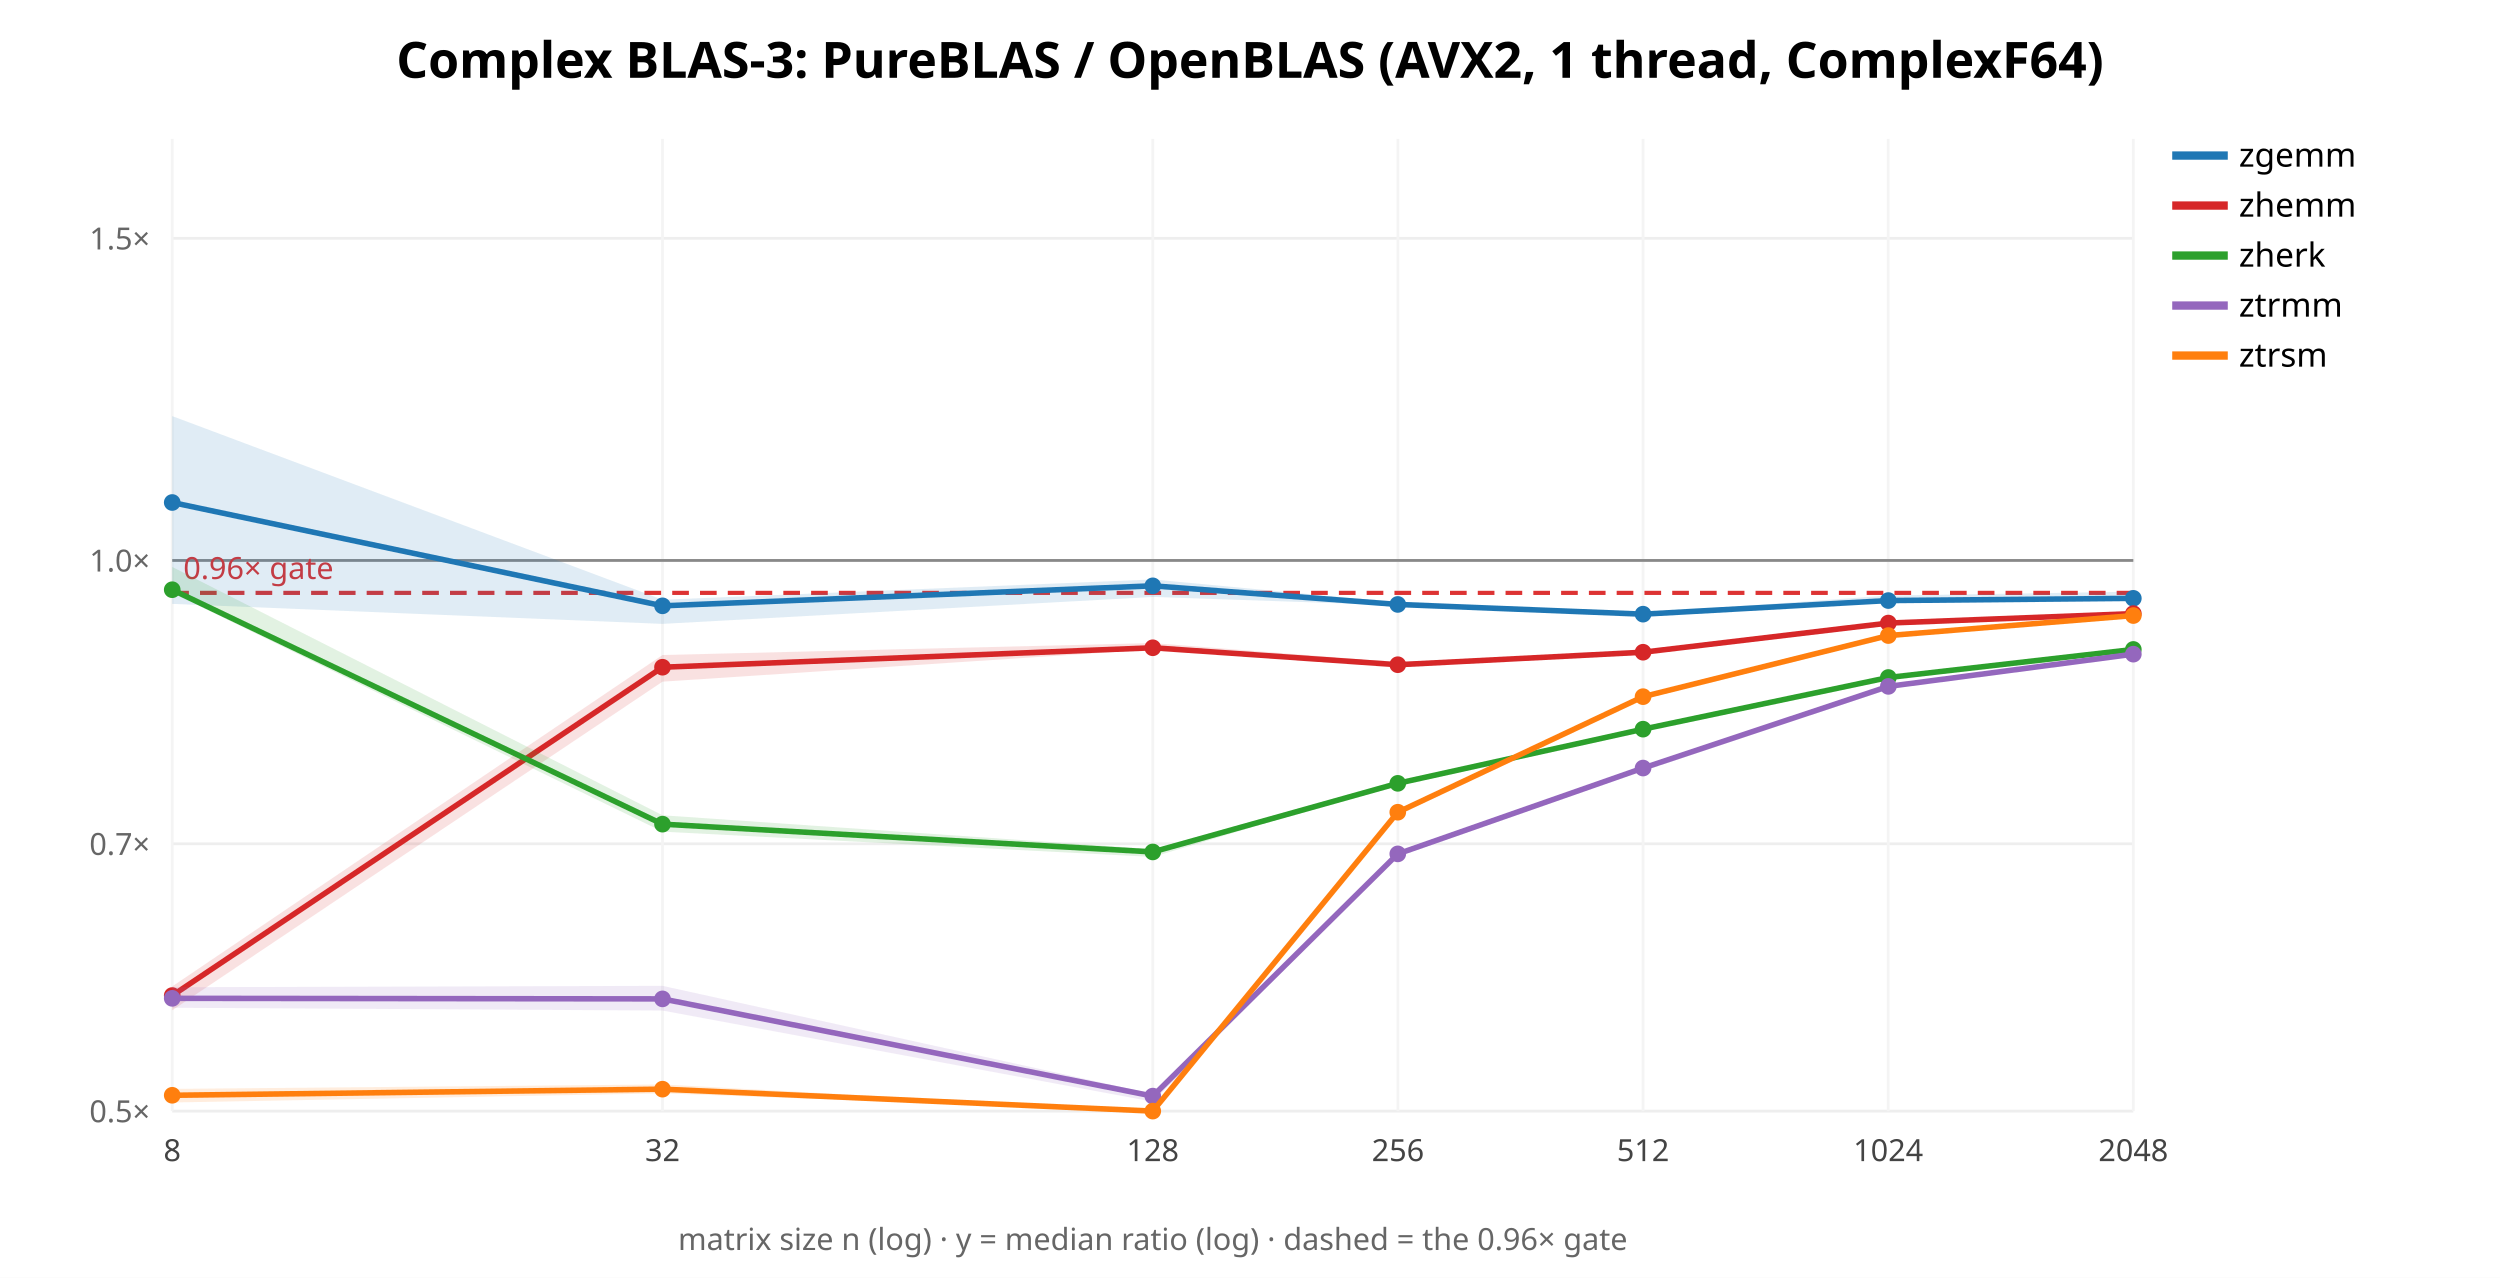
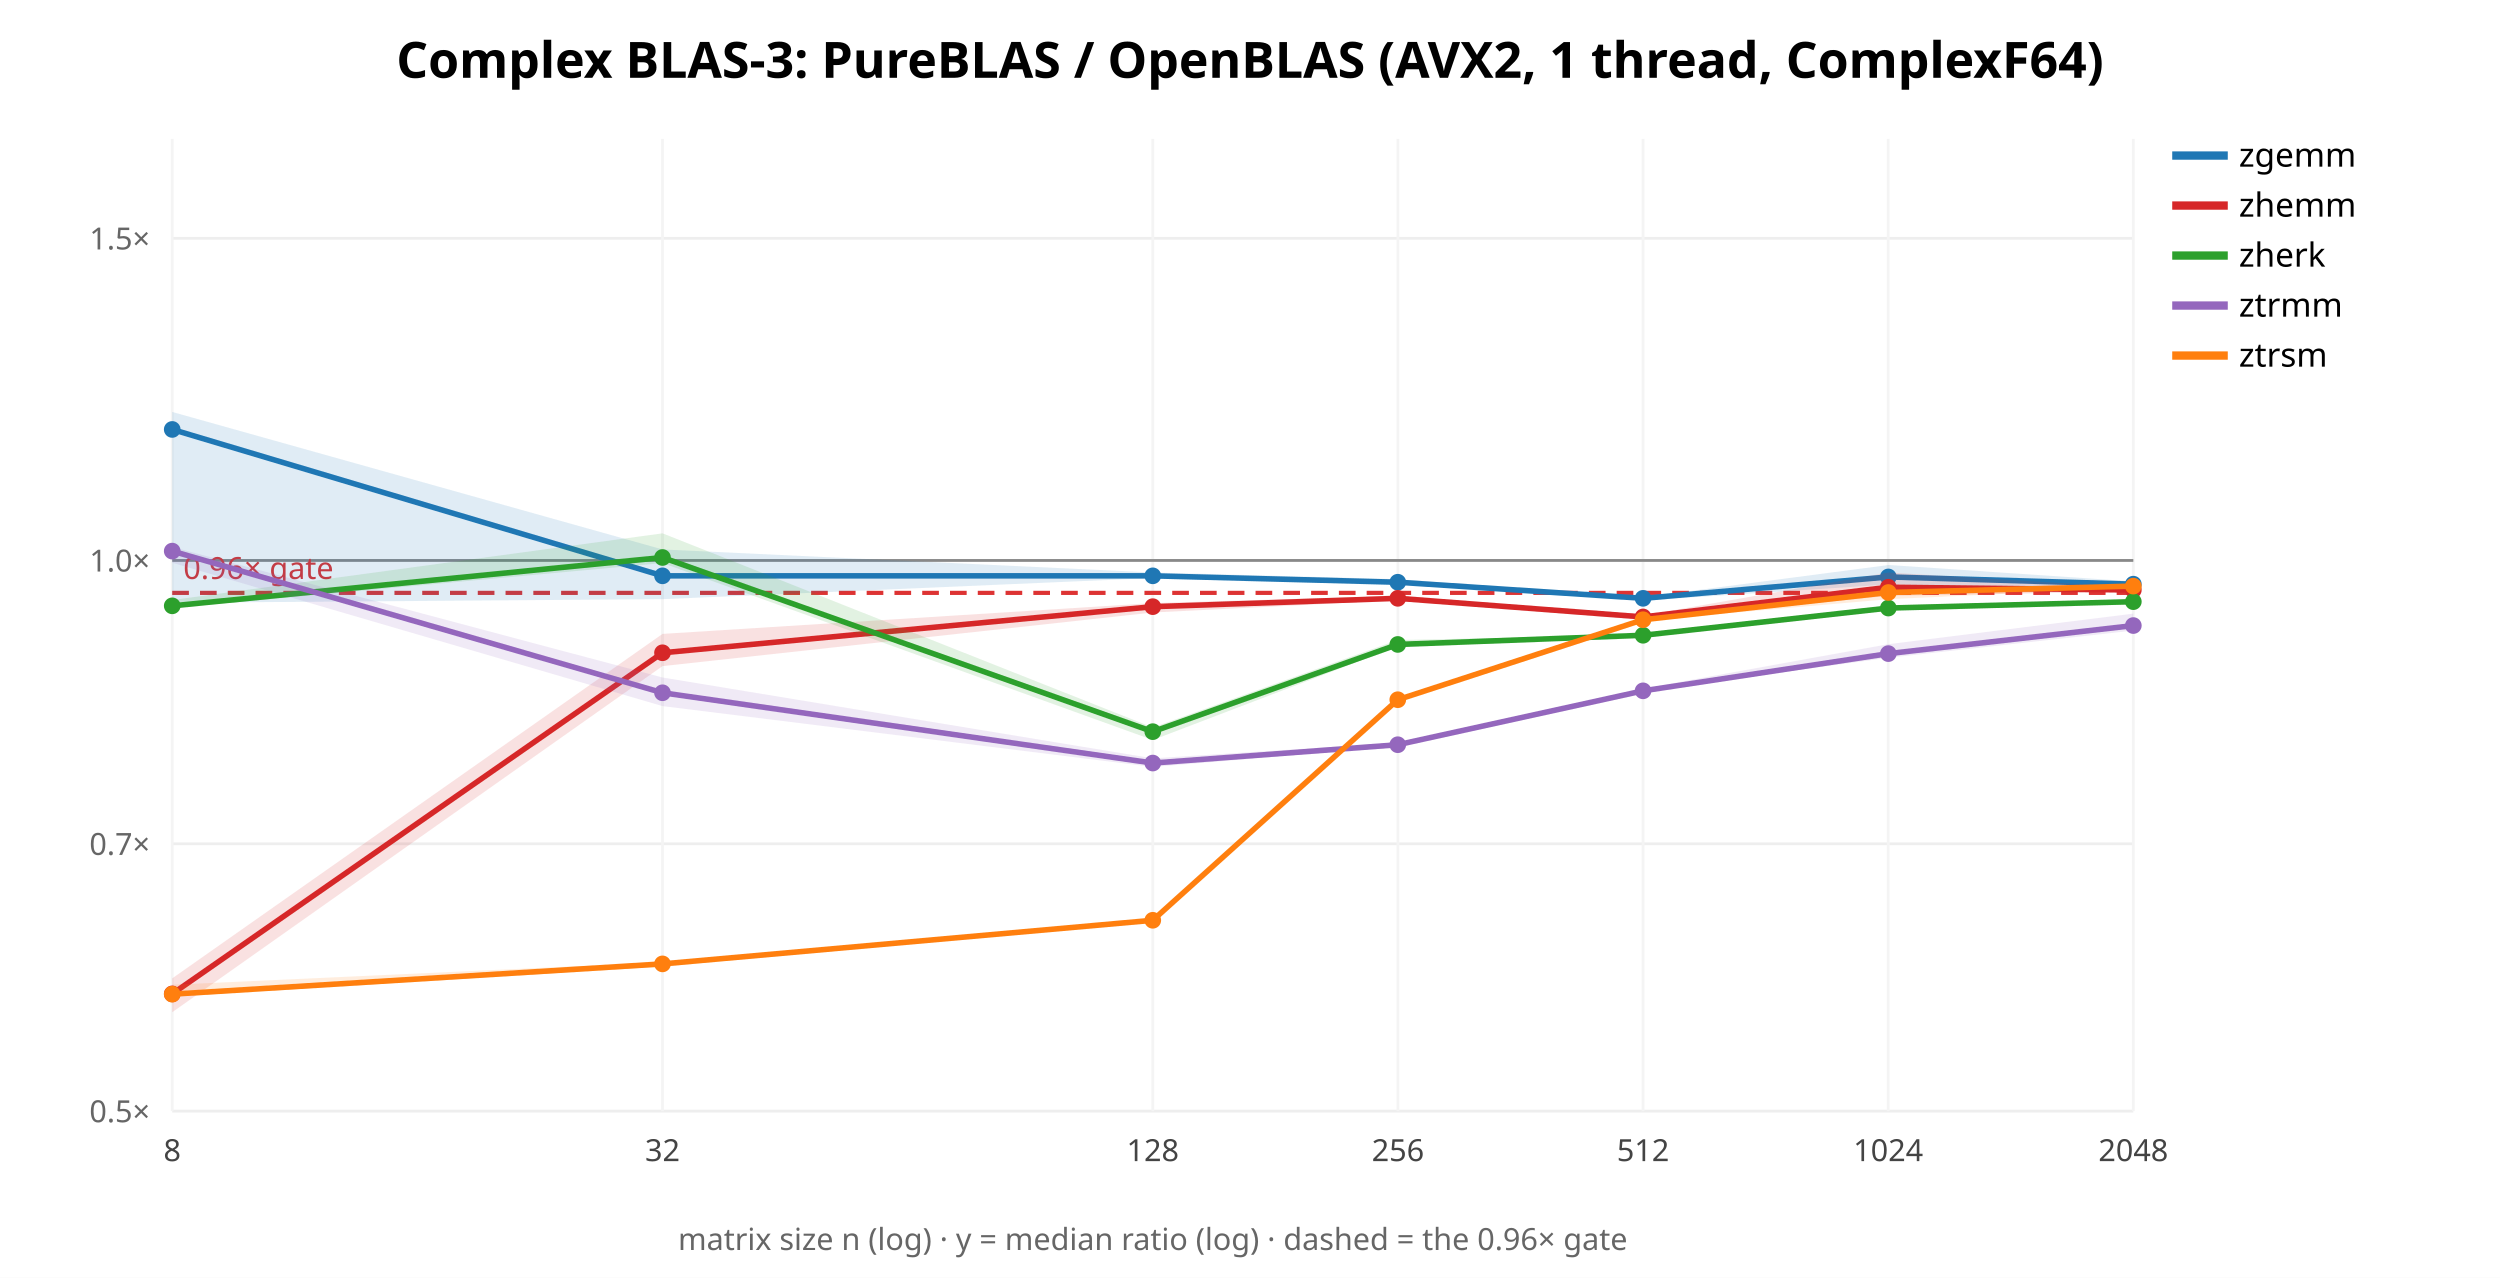
<svg xmlns="http://www.w3.org/2000/svg" width="900" height="460" font-family="sans-serif">
  <rect width="900" height="460" fill="white" />
  <text x="450.0" y="28" text-anchor="middle" font-size="18" font-weight="bold">Complex BLAS-3: PureBLAS / OpenBLAS (AVX2, 1 thread, ComplexF64)</text>
  <line x1="62" y1="400.0" x2="768" y2="400.0" stroke="#eee" />
  <text x="54" y="404.0" text-anchor="end" font-size="11" fill="#666">0.5×</text>
  <line x1="62" y1="303.769" x2="768" y2="303.769" stroke="#eee" />
  <text x="54" y="307.769" text-anchor="end" font-size="11" fill="#666">0.7×</text>
  <line x1="62" y1="201.76" x2="768" y2="201.76" stroke="#eee" />
  <text x="54" y="205.76" text-anchor="end" font-size="11" fill="#666">1.0×</text>
  <line x1="62" y1="85.797" x2="768" y2="85.797" stroke="#eee" />
  <text x="54" y="89.797" text-anchor="end" font-size="11" fill="#666">1.5×</text>
  <line x1="62.0" y1="50" x2="62.0" y2="400" stroke="#f4f4f4" />
  <text x="62.0" y="418" text-anchor="middle" font-size="11" fill="#444">8</text>
  <line x1="238.5" y1="50" x2="238.5" y2="400" stroke="#f4f4f4" />
  <text x="238.5" y="418" text-anchor="middle" font-size="11" fill="#444">32</text>
  <line x1="415.0" y1="50" x2="415.0" y2="400" stroke="#f4f4f4" />
  <text x="415.0" y="418" text-anchor="middle" font-size="11" fill="#444">128</text>
  <line x1="503.25" y1="50" x2="503.25" y2="400" stroke="#f4f4f4" />
  <text x="503.25" y="418" text-anchor="middle" font-size="11" fill="#444">256</text>
  <line x1="591.5" y1="50" x2="591.5" y2="400" stroke="#f4f4f4" />
  <text x="591.5" y="418" text-anchor="middle" font-size="11" fill="#444">512</text>
  <line x1="679.75" y1="50" x2="679.75" y2="400" stroke="#f4f4f4" />
  <text x="679.75" y="418" text-anchor="middle" font-size="11" fill="#444">1024</text>
  <line x1="768.0" y1="50" x2="768.0" y2="400" stroke="#f4f4f4" />
  <text x="768.0" y="418" text-anchor="middle" font-size="11" fill="#444">2048</text>
  <line x1="62" y1="201.76" x2="768" y2="201.76" stroke="#888" />
  <line x1="62" y1="213.435" x2="768" y2="213.435" stroke="#d33" stroke-width="1.5" stroke-dasharray="6 4" />
  <text x="66" y="208.435" font-size="11" fill="#d33">0.96× gate</text>
-   <polygon points="62.0,149.8 238.5,215.9 415.0,208.6 503.2,216.9 591.5,220.7 679.8,214.4 768.0,213.0 768.0,216.4 679.8,216.8 591.5,221.3 503.2,217.9 415.0,214.9 238.5,224.6 62.0,217.4" fill="#1f77b4" opacity="0.14" stroke="none" />
-   <polyline points="62.0,180.9 238.5,218.1 415.0,210.9 503.2,217.6 591.5,221.1 679.8,216.2 768.0,215.4" fill="none" stroke="#1f77b4" stroke-width="2" />
-   <circle cx="62.0" cy="180.9" r="3" fill="#1f77b4" />
-   <circle cx="238.5" cy="218.1" r="3" fill="#1f77b4" />
-   <circle cx="415.0" cy="210.9" r="3" fill="#1f77b4" />
-   <circle cx="503.2" cy="217.6" r="3" fill="#1f77b4" />
-   <circle cx="591.5" cy="221.1" r="3" fill="#1f77b4" />
-   <circle cx="679.8" cy="216.2" r="3" fill="#1f77b4" />
-   <circle cx="768.0" cy="215.4" r="3" fill="#1f77b4" />
+   <polygon points="62.0,148.3 238.5,197.8 415.0,206.1 503.2,208.5 591.5,215.0 679.8,203.4 768.0,209.3 768.0,212.1 679.8,210.4 591.5,216.2 503.2,209.7 415.0,208.1 238.5,215.7 62.0,217.0" fill="#1f77b4" opacity="0.14" stroke="none" />
+   <polyline points="62.0,154.6 238.5,207.3 415.0,207.3 503.2,209.6 591.5,215.4 679.8,207.7 768.0,210.3" fill="none" stroke="#1f77b4" stroke-width="2" />
+   <circle cx="62.0" cy="154.6" r="3" fill="#1f77b4" />
+   <circle cx="238.5" cy="207.3" r="3" fill="#1f77b4" />
+   <circle cx="415.0" cy="207.3" r="3" fill="#1f77b4" />
+   <circle cx="503.2" cy="209.6" r="3" fill="#1f77b4" />
+   <circle cx="591.5" cy="215.4" r="3" fill="#1f77b4" />
+   <circle cx="679.8" cy="207.7" r="3" fill="#1f77b4" />
+   <circle cx="768.0" cy="210.3" r="3" fill="#1f77b4" />
  <line x1="782" y1="56" x2="802" y2="56" stroke="#1f77b4" stroke-width="3" />
  <text x="806" y="60" font-size="12">zgemm</text>
-   <polygon points="62.0,355.1 238.5,235.8 415.0,231.5 503.2,238.4 591.5,234.5 679.8,223.8 768.0,220.7 768.0,221.7 679.8,224.6 591.5,235.1 503.2,240.0 415.0,233.8 238.5,245.4 62.0,363.7" fill="#d62728" opacity="0.14" stroke="none" />
-   <polyline points="62.0,358.4 238.5,240.2 415.0,233.2 503.2,239.3 591.5,234.8 679.8,224.3 768.0,220.9" fill="none" stroke="#d62728" stroke-width="2" />
-   <circle cx="62.0" cy="358.4" r="3" fill="#d62728" />
-   <circle cx="238.5" cy="240.2" r="3" fill="#d62728" />
-   <circle cx="415.0" cy="233.2" r="3" fill="#d62728" />
-   <circle cx="503.2" cy="239.3" r="3" fill="#d62728" />
-   <circle cx="591.5" cy="234.8" r="3" fill="#d62728" />
-   <circle cx="679.8" cy="224.3" r="3" fill="#d62728" />
-   <circle cx="768.0" cy="220.9" r="3" fill="#d62728" />
+   <polygon points="62.0,352.2 238.5,228.2 415.0,217.1 503.2,214.5 591.5,221.6 679.8,206.1 768.0,211.5 768.0,213.0 679.8,214.5 591.5,223.2 503.2,216.1 415.0,220.5 238.5,239.8 62.0,364.4" fill="#d62728" opacity="0.14" stroke="none" />
+   <polyline points="62.0,357.8 238.5,235.0 415.0,218.4 503.2,215.4 591.5,222.1 679.8,211.4 768.0,212.4" fill="none" stroke="#d62728" stroke-width="2" />
+   <circle cx="62.0" cy="357.8" r="3" fill="#d62728" />
+   <circle cx="238.5" cy="235.0" r="3" fill="#d62728" />
+   <circle cx="415.0" cy="218.4" r="3" fill="#d62728" />
+   <circle cx="503.2" cy="215.4" r="3" fill="#d62728" />
+   <circle cx="591.5" cy="222.1" r="3" fill="#d62728" />
+   <circle cx="679.8" cy="211.4" r="3" fill="#d62728" />
+   <circle cx="768.0" cy="212.4" r="3" fill="#d62728" />
  <line x1="782" y1="74" x2="802" y2="74" stroke="#d62728" stroke-width="3" />
  <text x="806" y="78" font-size="12">zhemm</text>
-   <polygon points="62.0,204.1 238.5,293.5 415.0,305.7 503.2,281.0 591.5,261.6 679.8,243.2 768.0,233.0 768.0,234.1 679.8,244.7 591.5,262.7 503.2,282.1 415.0,308.5 238.5,299.4 62.0,213.4" fill="#2ca02c" opacity="0.14" stroke="none" />
-   <polyline points="62.0,212.3 238.5,296.7 415.0,306.7 503.2,282.0 591.5,262.5 679.8,243.9 768.0,233.8" fill="none" stroke="#2ca02c" stroke-width="2" />
-   <circle cx="62.0" cy="212.3" r="3" fill="#2ca02c" />
-   <circle cx="238.5" cy="296.7" r="3" fill="#2ca02c" />
-   <circle cx="415.0" cy="306.7" r="3" fill="#2ca02c" />
-   <circle cx="503.2" cy="282.0" r="3" fill="#2ca02c" />
-   <circle cx="591.5" cy="262.5" r="3" fill="#2ca02c" />
-   <circle cx="679.8" cy="243.9" r="3" fill="#2ca02c" />
-   <circle cx="768.0" cy="233.8" r="3" fill="#2ca02c" />
+   <polygon points="62.0,216.0 238.5,192.0 415.0,261.9 503.2,230.4 591.5,228.6 679.8,218.0 768.0,216.0 768.0,217.7 679.8,219.3 591.5,229.1 503.2,232.7 415.0,266.4 238.5,202.7 62.0,218.9" fill="#2ca02c" opacity="0.14" stroke="none" />
+   <polyline points="62.0,218.1 238.5,200.7 415.0,263.4 503.2,232.0 591.5,228.7 679.8,218.9 768.0,216.6" fill="none" stroke="#2ca02c" stroke-width="2" />
+   <circle cx="62.0" cy="218.1" r="3" fill="#2ca02c" />
+   <circle cx="238.5" cy="200.7" r="3" fill="#2ca02c" />
+   <circle cx="415.0" cy="263.4" r="3" fill="#2ca02c" />
+   <circle cx="503.2" cy="232.0" r="3" fill="#2ca02c" />
+   <circle cx="591.5" cy="228.7" r="3" fill="#2ca02c" />
+   <circle cx="679.8" cy="218.9" r="3" fill="#2ca02c" />
+   <circle cx="768.0" cy="216.6" r="3" fill="#2ca02c" />
  <line x1="782" y1="92" x2="802" y2="92" stroke="#2ca02c" stroke-width="3" />
  <text x="806" y="96" font-size="12">zherk</text>
-   <polygon points="62.0,355.4 238.5,354.9 415.0,393.8 503.2,306.5 591.5,275.7 679.8,246.7 768.0,234.5 768.0,236.3 679.8,247.5 591.5,276.8 503.2,307.9 415.0,396.6 238.5,363.8 62.0,362.8" fill="#9467bd" opacity="0.14" stroke="none" />
-   <polyline points="62.0,359.4 238.5,359.6 415.0,394.6 503.2,307.4 591.5,276.5 679.8,247.1 768.0,235.5" fill="none" stroke="#9467bd" stroke-width="2" />
-   <circle cx="62.0" cy="359.4" r="3" fill="#9467bd" />
-   <circle cx="238.5" cy="359.6" r="3" fill="#9467bd" />
-   <circle cx="415.0" cy="394.6" r="3" fill="#9467bd" />
-   <circle cx="503.2" cy="307.4" r="3" fill="#9467bd" />
-   <circle cx="591.5" cy="276.5" r="3" fill="#9467bd" />
-   <circle cx="679.8" cy="247.1" r="3" fill="#9467bd" />
-   <circle cx="768.0" cy="235.5" r="3" fill="#9467bd" />
+   <polygon points="62.0,196.9 238.5,243.9 415.0,273.0 503.2,267.4 591.5,247.9 679.8,231.9 768.0,220.9 768.0,227.0 679.8,236.8 591.5,248.8 503.2,268.7 415.0,276.1 238.5,254.2 62.0,202.6" fill="#9467bd" opacity="0.14" stroke="none" />
+   <polyline points="62.0,198.4 238.5,249.4 415.0,274.7 503.2,268.1 591.5,248.7 679.8,235.3 768.0,225.2" fill="none" stroke="#9467bd" stroke-width="2" />
+   <circle cx="62.0" cy="198.4" r="3" fill="#9467bd" />
+   <circle cx="238.5" cy="249.4" r="3" fill="#9467bd" />
+   <circle cx="415.0" cy="274.7" r="3" fill="#9467bd" />
+   <circle cx="503.2" cy="268.1" r="3" fill="#9467bd" />
+   <circle cx="591.5" cy="248.7" r="3" fill="#9467bd" />
+   <circle cx="679.8" cy="235.3" r="3" fill="#9467bd" />
+   <circle cx="768.0" cy="225.2" r="3" fill="#9467bd" />
  <line x1="782" y1="110" x2="802" y2="110" stroke="#9467bd" stroke-width="3" />
  <text x="806" y="114" font-size="12">ztrmm</text>
-   <polygon points="62.0,392.0 238.5,390.4 415.0,400.0 503.2,292.0 591.5,250.1 679.8,228.5 768.0,221.4 768.0,222.2 679.8,229.5 591.5,251.7 503.2,292.9 415.0,400.0 238.5,393.6 62.0,396.9" fill="#ff7f0e" opacity="0.14" stroke="none" />
-   <polyline points="62.0,394.3 238.5,392.1 415.0,400.0 503.2,292.4 591.5,250.8 679.8,228.8 768.0,221.6" fill="none" stroke="#ff7f0e" stroke-width="2" />
-   <circle cx="62.0" cy="394.3" r="3" fill="#ff7f0e" />
-   <circle cx="238.5" cy="392.1" r="3" fill="#ff7f0e" />
-   <circle cx="415.0" cy="400.0" r="3" fill="#ff7f0e" />
-   <circle cx="503.2" cy="292.4" r="3" fill="#ff7f0e" />
-   <circle cx="591.5" cy="250.8" r="3" fill="#ff7f0e" />
-   <circle cx="679.8" cy="228.8" r="3" fill="#ff7f0e" />
-   <circle cx="768.0" cy="221.6" r="3" fill="#ff7f0e" />
+   <polygon points="62.0,354.5 238.5,346.4 415.0,330.7 503.2,251.5 591.5,222.6 679.8,213.3 768.0,210.1 768.0,211.6 679.8,215.7 591.5,223.4 503.2,252.6 415.0,331.7 238.5,348.0 62.0,358.8" fill="#ff7f0e" opacity="0.14" stroke="none" />
+   <polyline points="62.0,357.9 238.5,347.0 415.0,331.3 503.2,251.9 591.5,223.1 679.8,213.3 768.0,211.0" fill="none" stroke="#ff7f0e" stroke-width="2" />
+   <circle cx="62.0" cy="357.9" r="3" fill="#ff7f0e" />
+   <circle cx="238.5" cy="347.0" r="3" fill="#ff7f0e" />
+   <circle cx="415.0" cy="331.3" r="3" fill="#ff7f0e" />
+   <circle cx="503.2" cy="251.9" r="3" fill="#ff7f0e" />
+   <circle cx="591.5" cy="223.1" r="3" fill="#ff7f0e" />
+   <circle cx="679.8" cy="213.3" r="3" fill="#ff7f0e" />
+   <circle cx="768.0" cy="211.0" r="3" fill="#ff7f0e" />
  <line x1="782" y1="128" x2="802" y2="128" stroke="#ff7f0e" stroke-width="3" />
  <text x="806" y="132" font-size="12">ztrsm</text>
  <text x="415.0" y="450" text-anchor="middle" font-size="11" fill="#666">matrix size n (log) · y = median ratio (log) · dashed = the 0.96× gate</text>
</svg>
